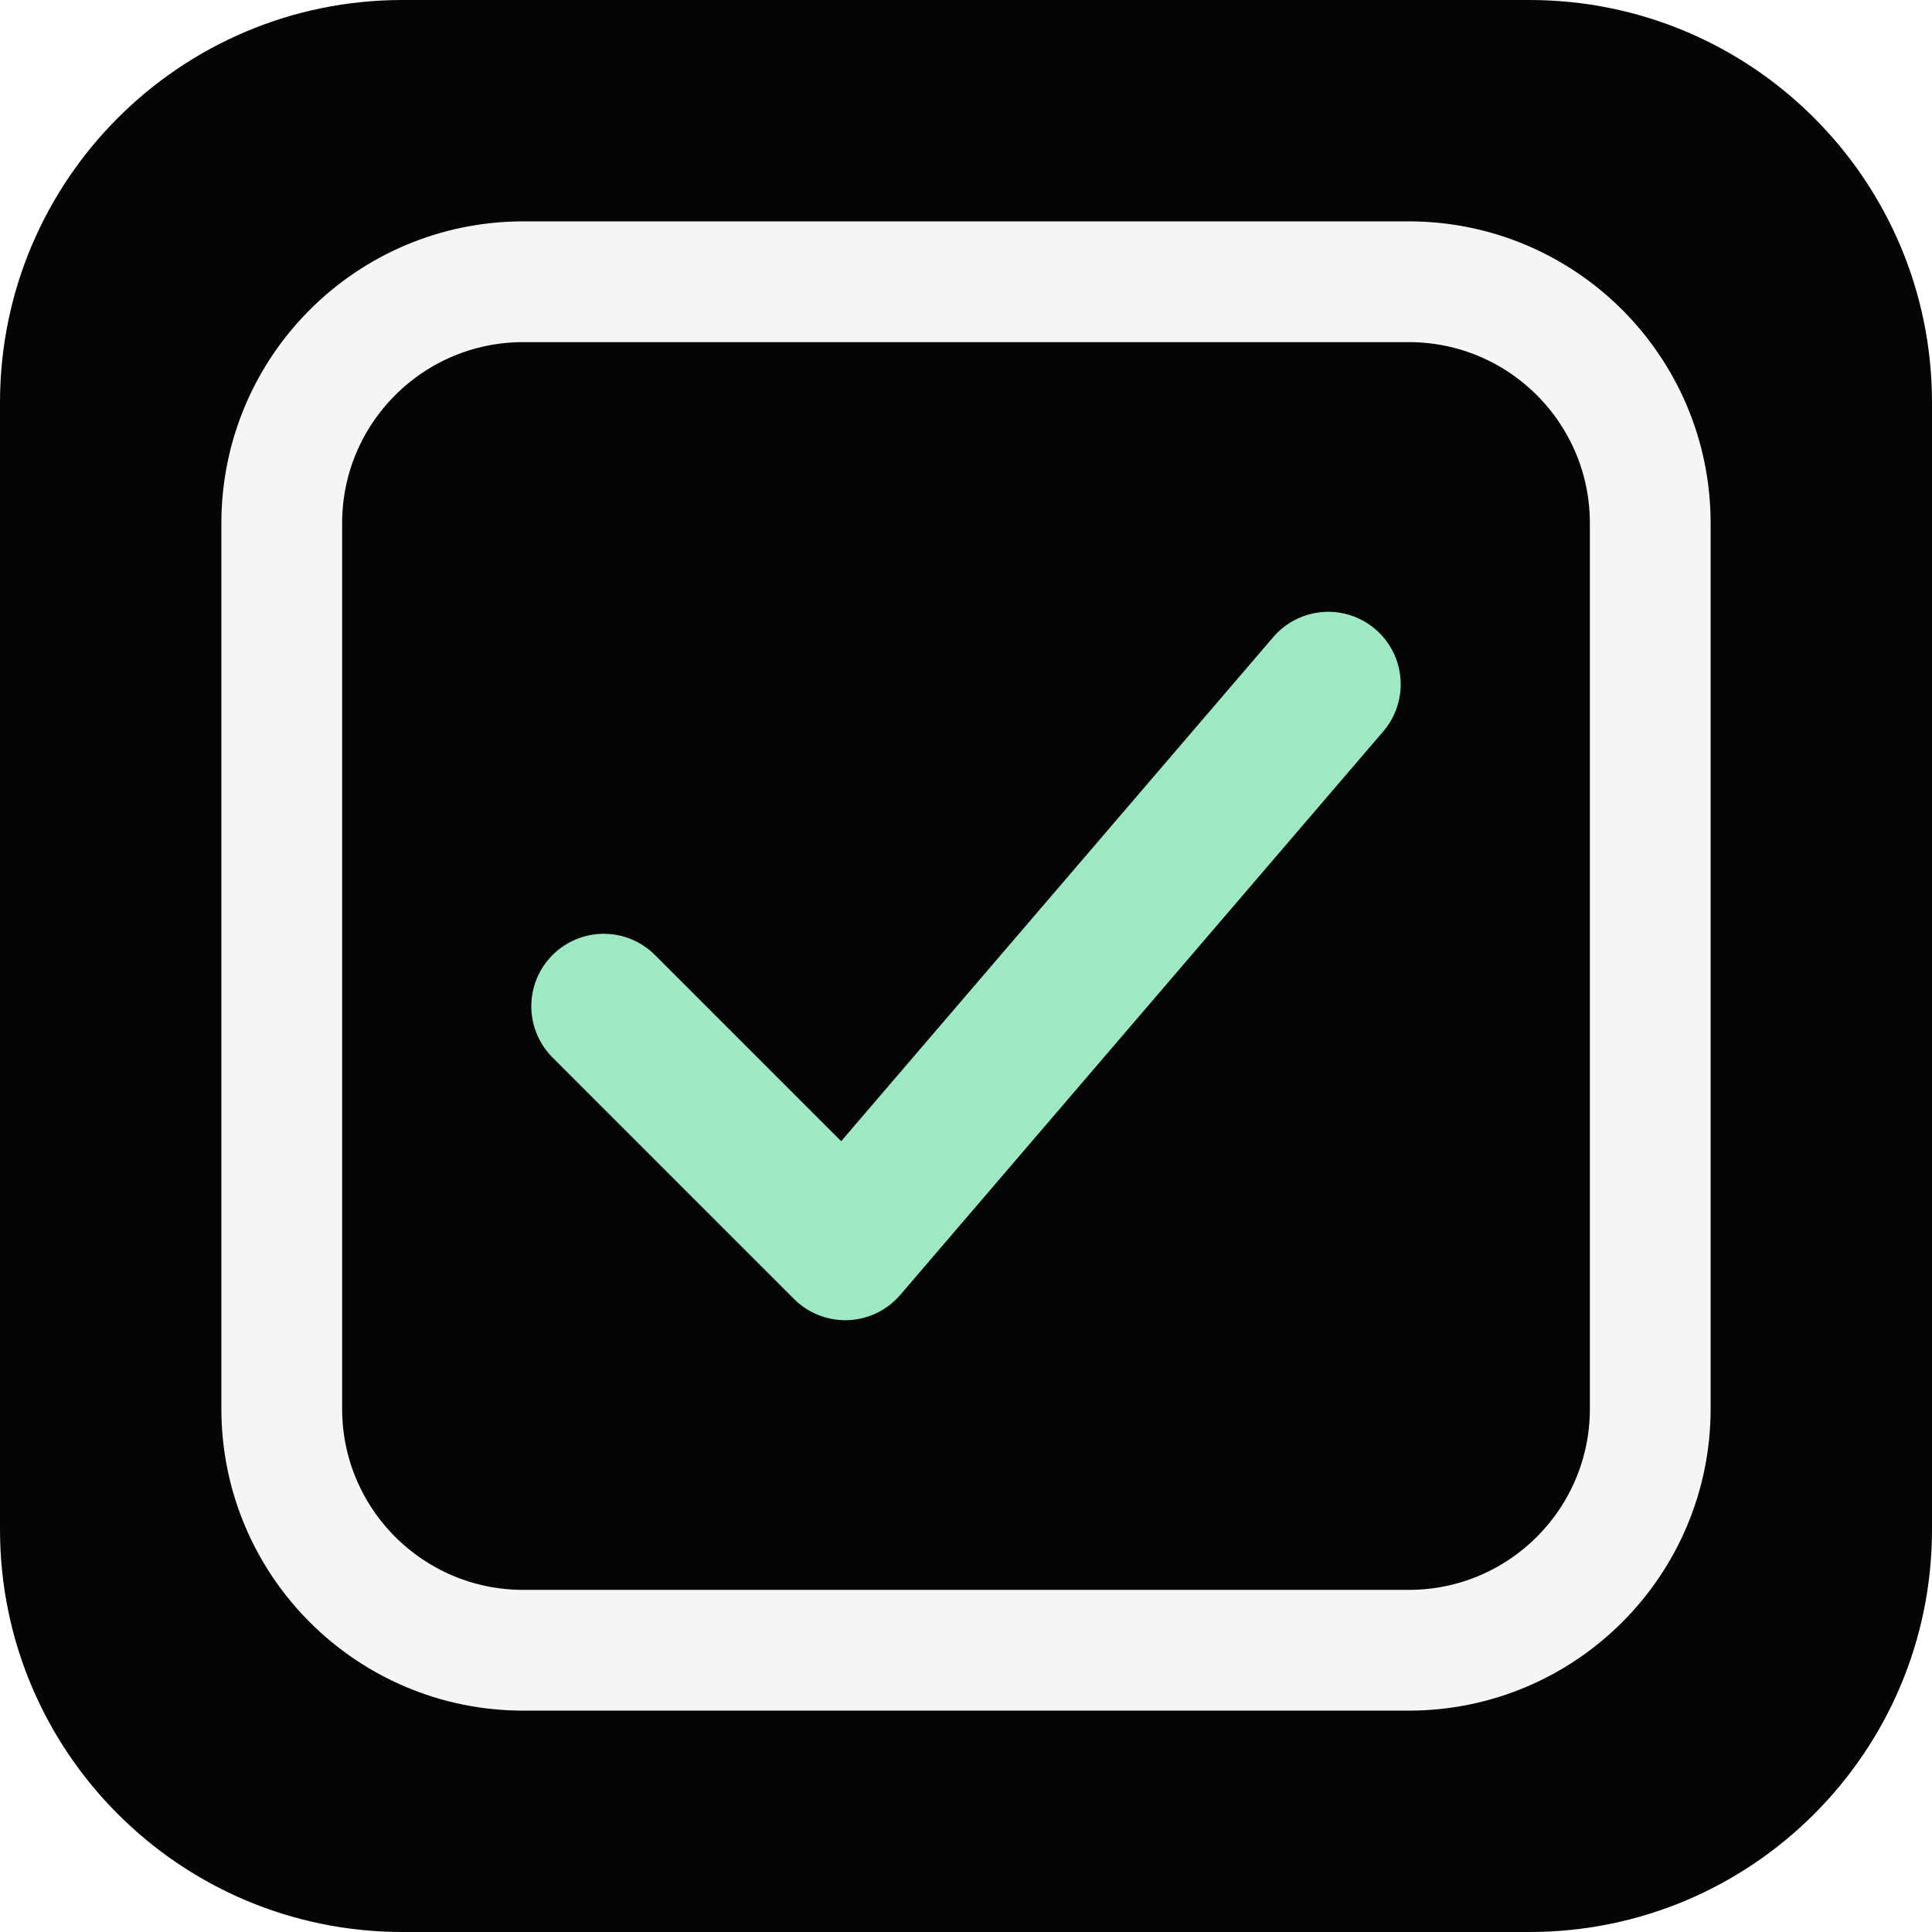
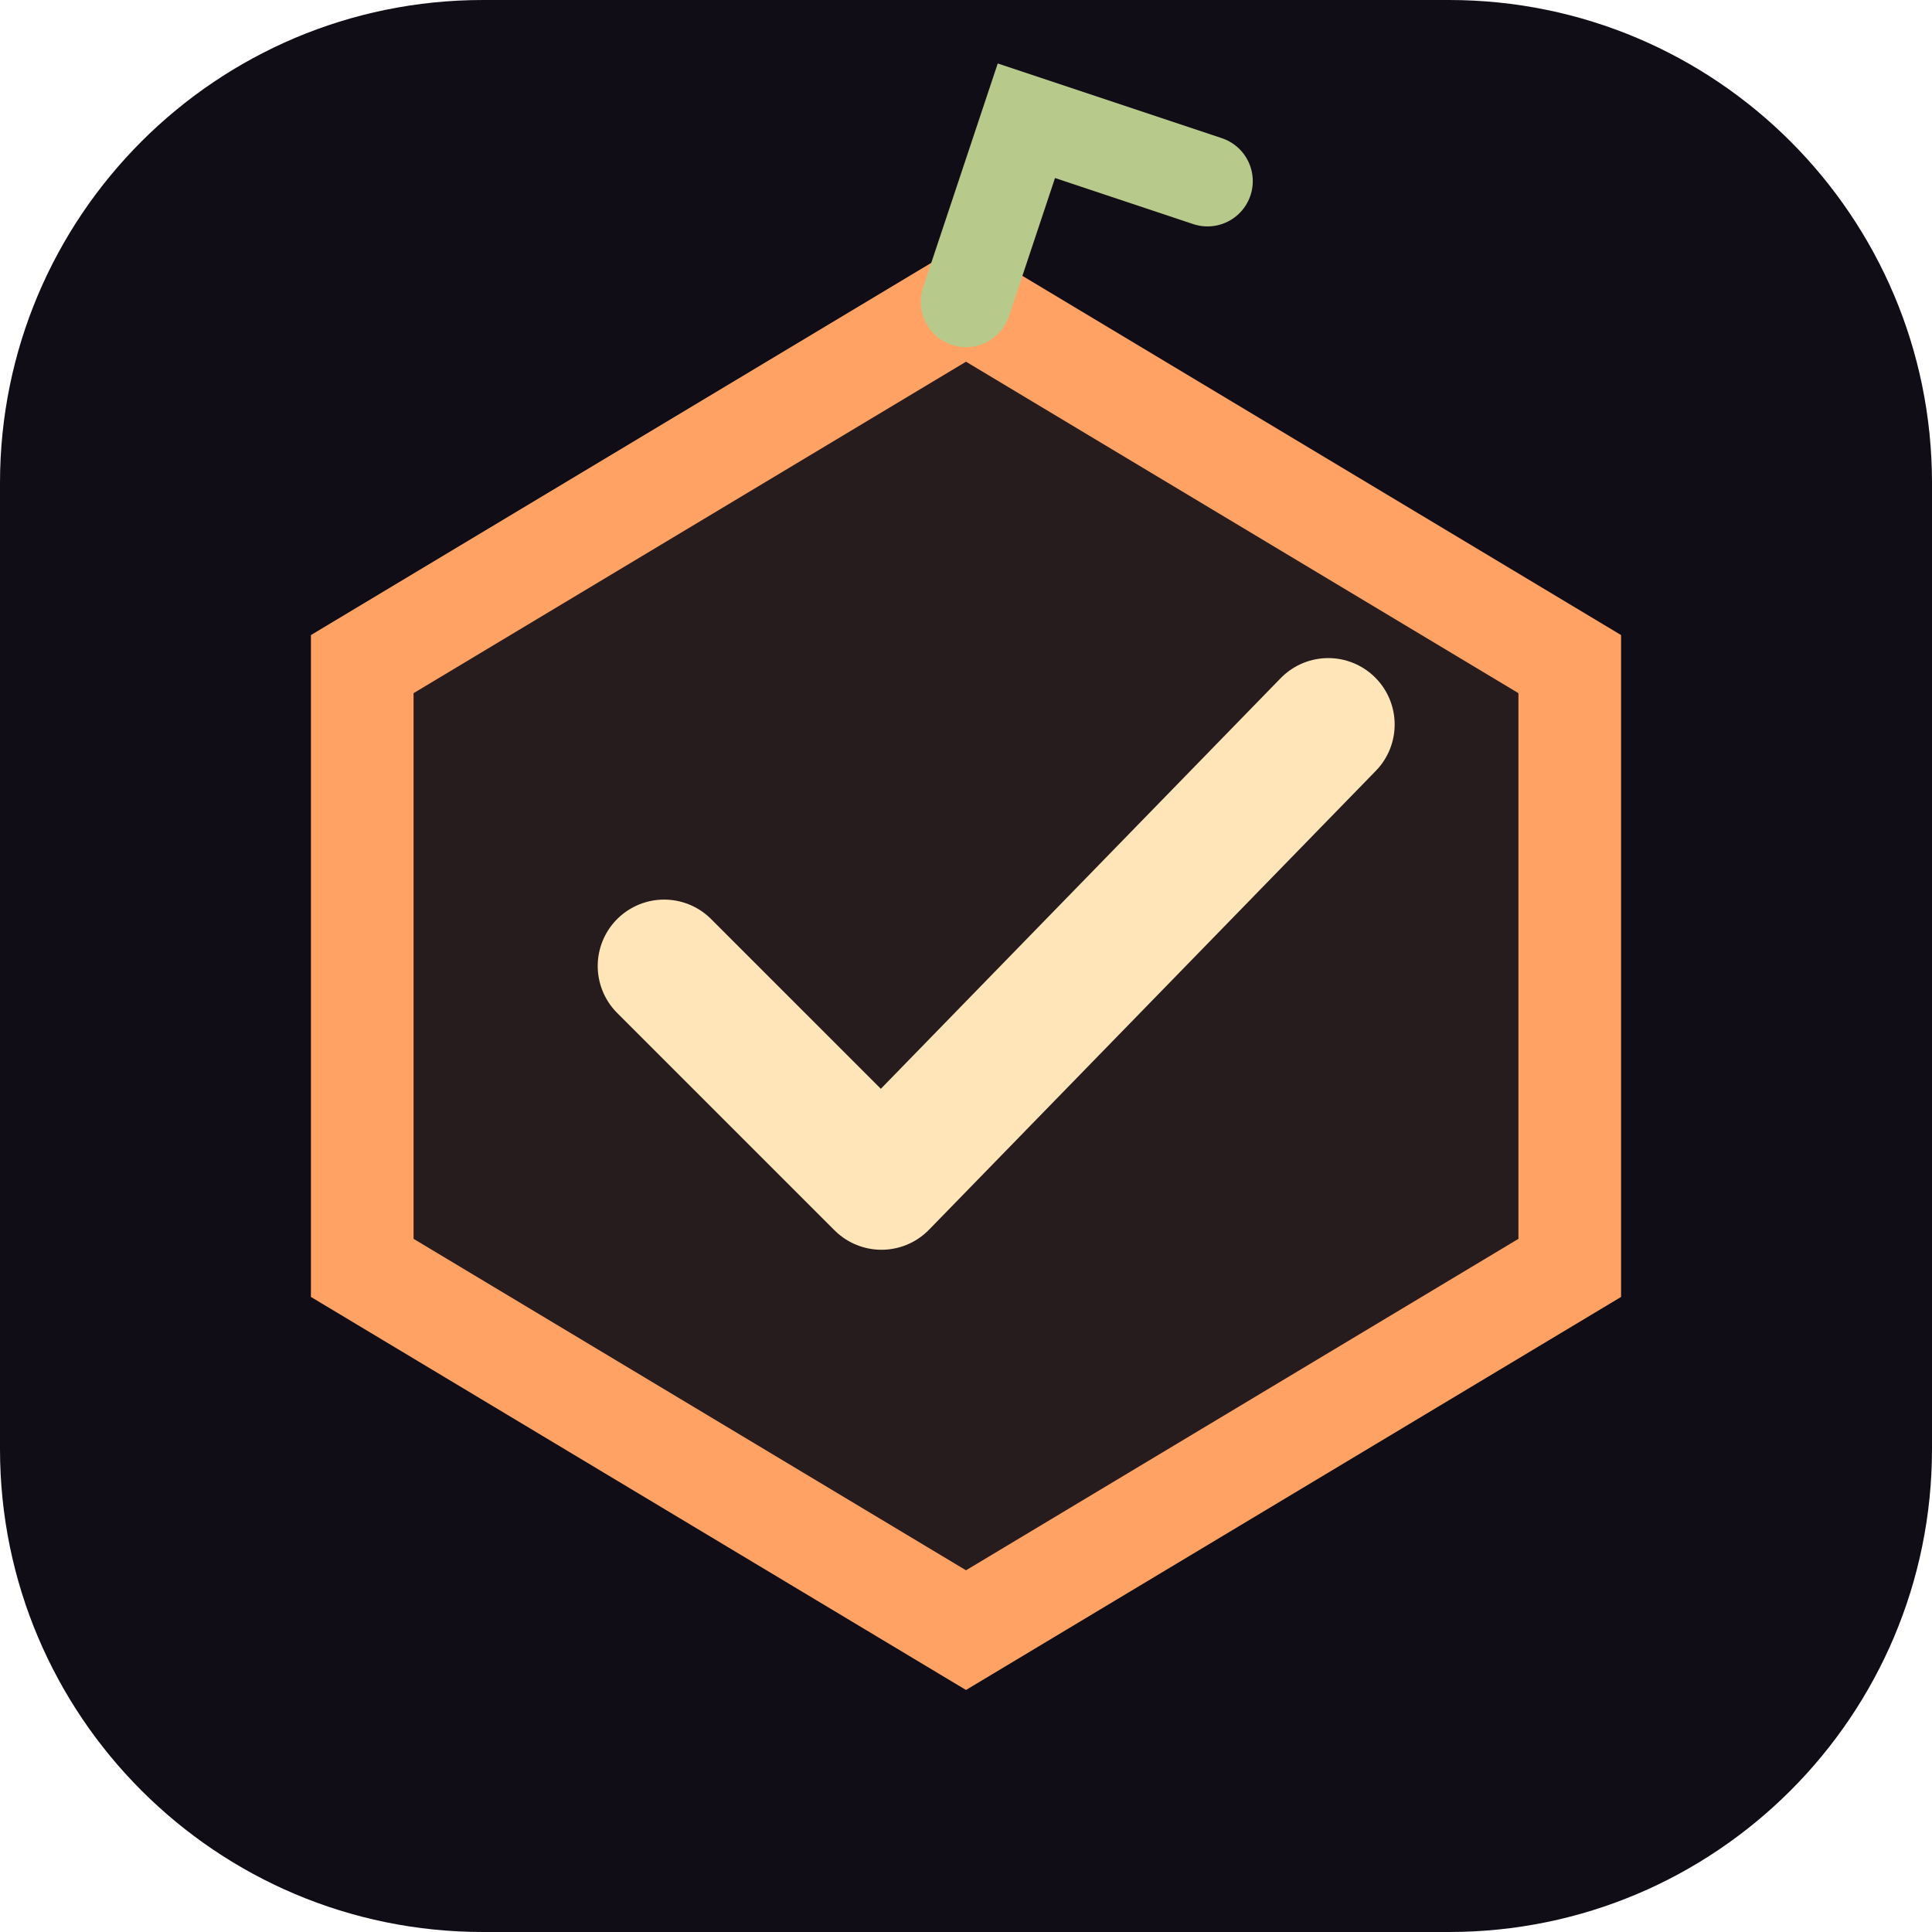
- <svg xmlns="http://www.w3.org/2000/svg" viewBox="0 0 24 24" fill="none">
-   <rect width="24" height="24" rx="5" fill="#050505" />
-   <rect x="3.5" y="3.5" width="17" height="17" rx="3" stroke="#f5f5f5" stroke-width="1.5" />
-   <path d="M7.5 12.5l3 3 6-7" stroke="#9fe8c4" stroke-width="1.8" stroke-linecap="round" stroke-linejoin="round" />
+ <svg xmlns="http://www.w3.org/2000/svg" viewBox="0 0 32 32" fill="none">
+   <rect width="32" height="32" rx="8" fill="#100d16" />
+   <path d="M16 5 26 11v10l-10 6-10-6V11L16 5Z" fill="#ffa26318" stroke="#ffa263" stroke-width="1.7" />
+   <path d="m11 16 3.6 3.6L22 12" stroke="#ffe5b8" stroke-width="2.2" stroke-linecap="round" stroke-linejoin="round" />
+   <path d="m16 5 1-3 3 1" stroke="#b7ca8c" stroke-width="1.5" stroke-linecap="round" />
</svg>
